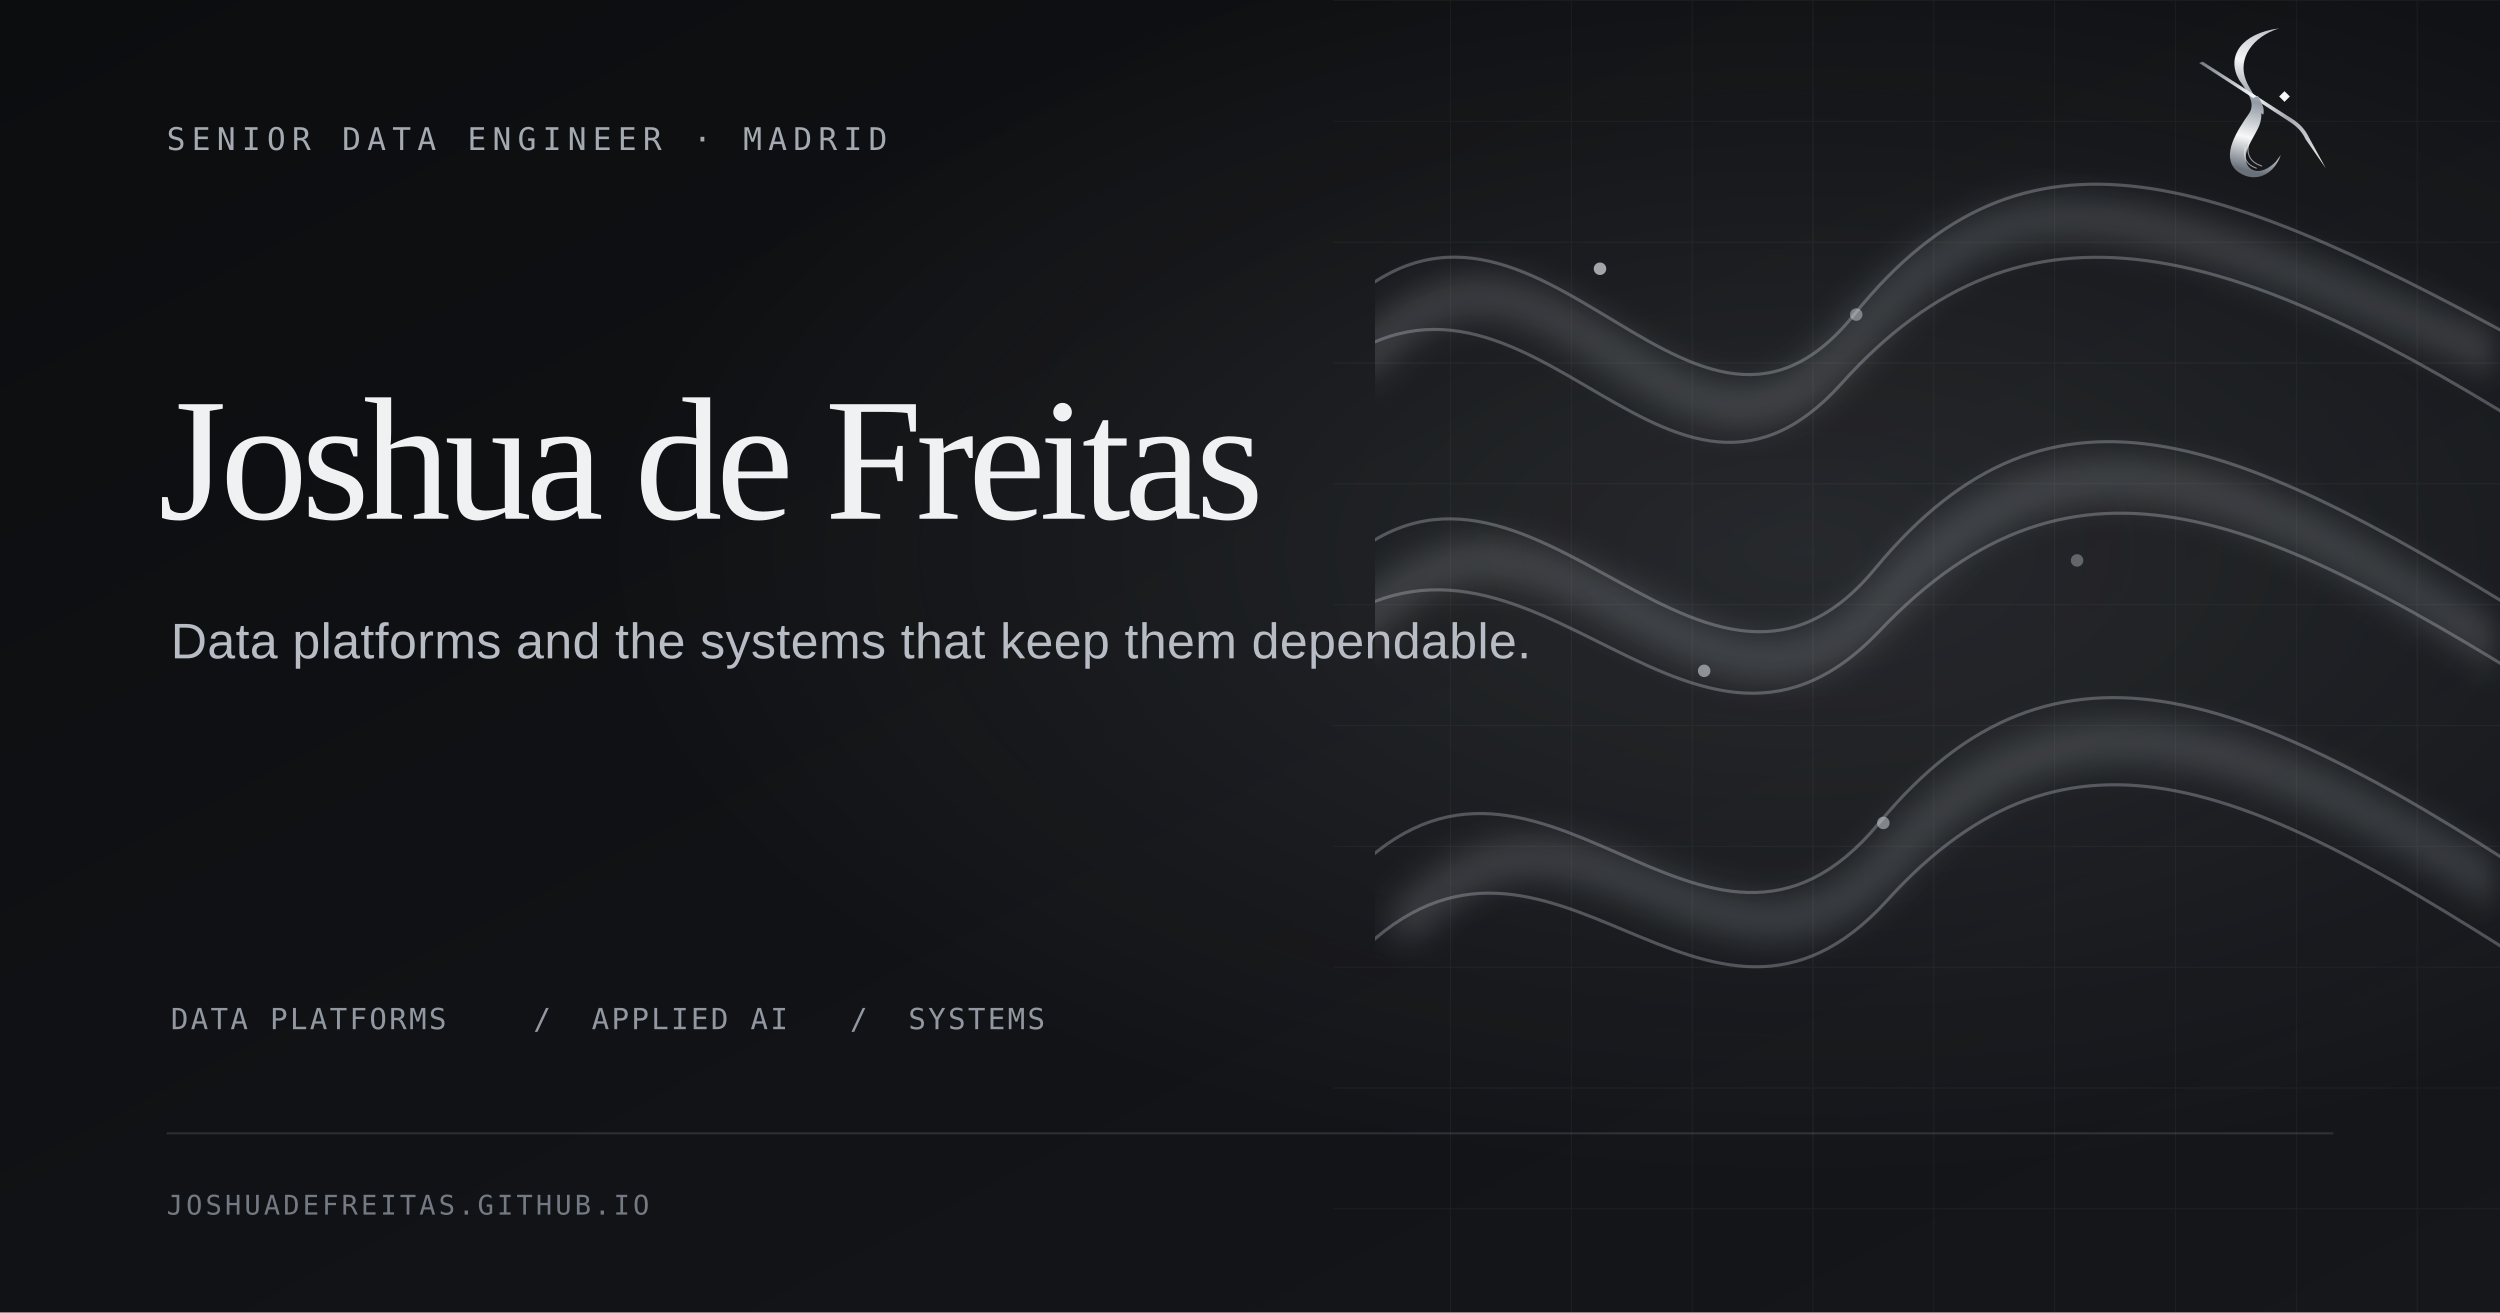
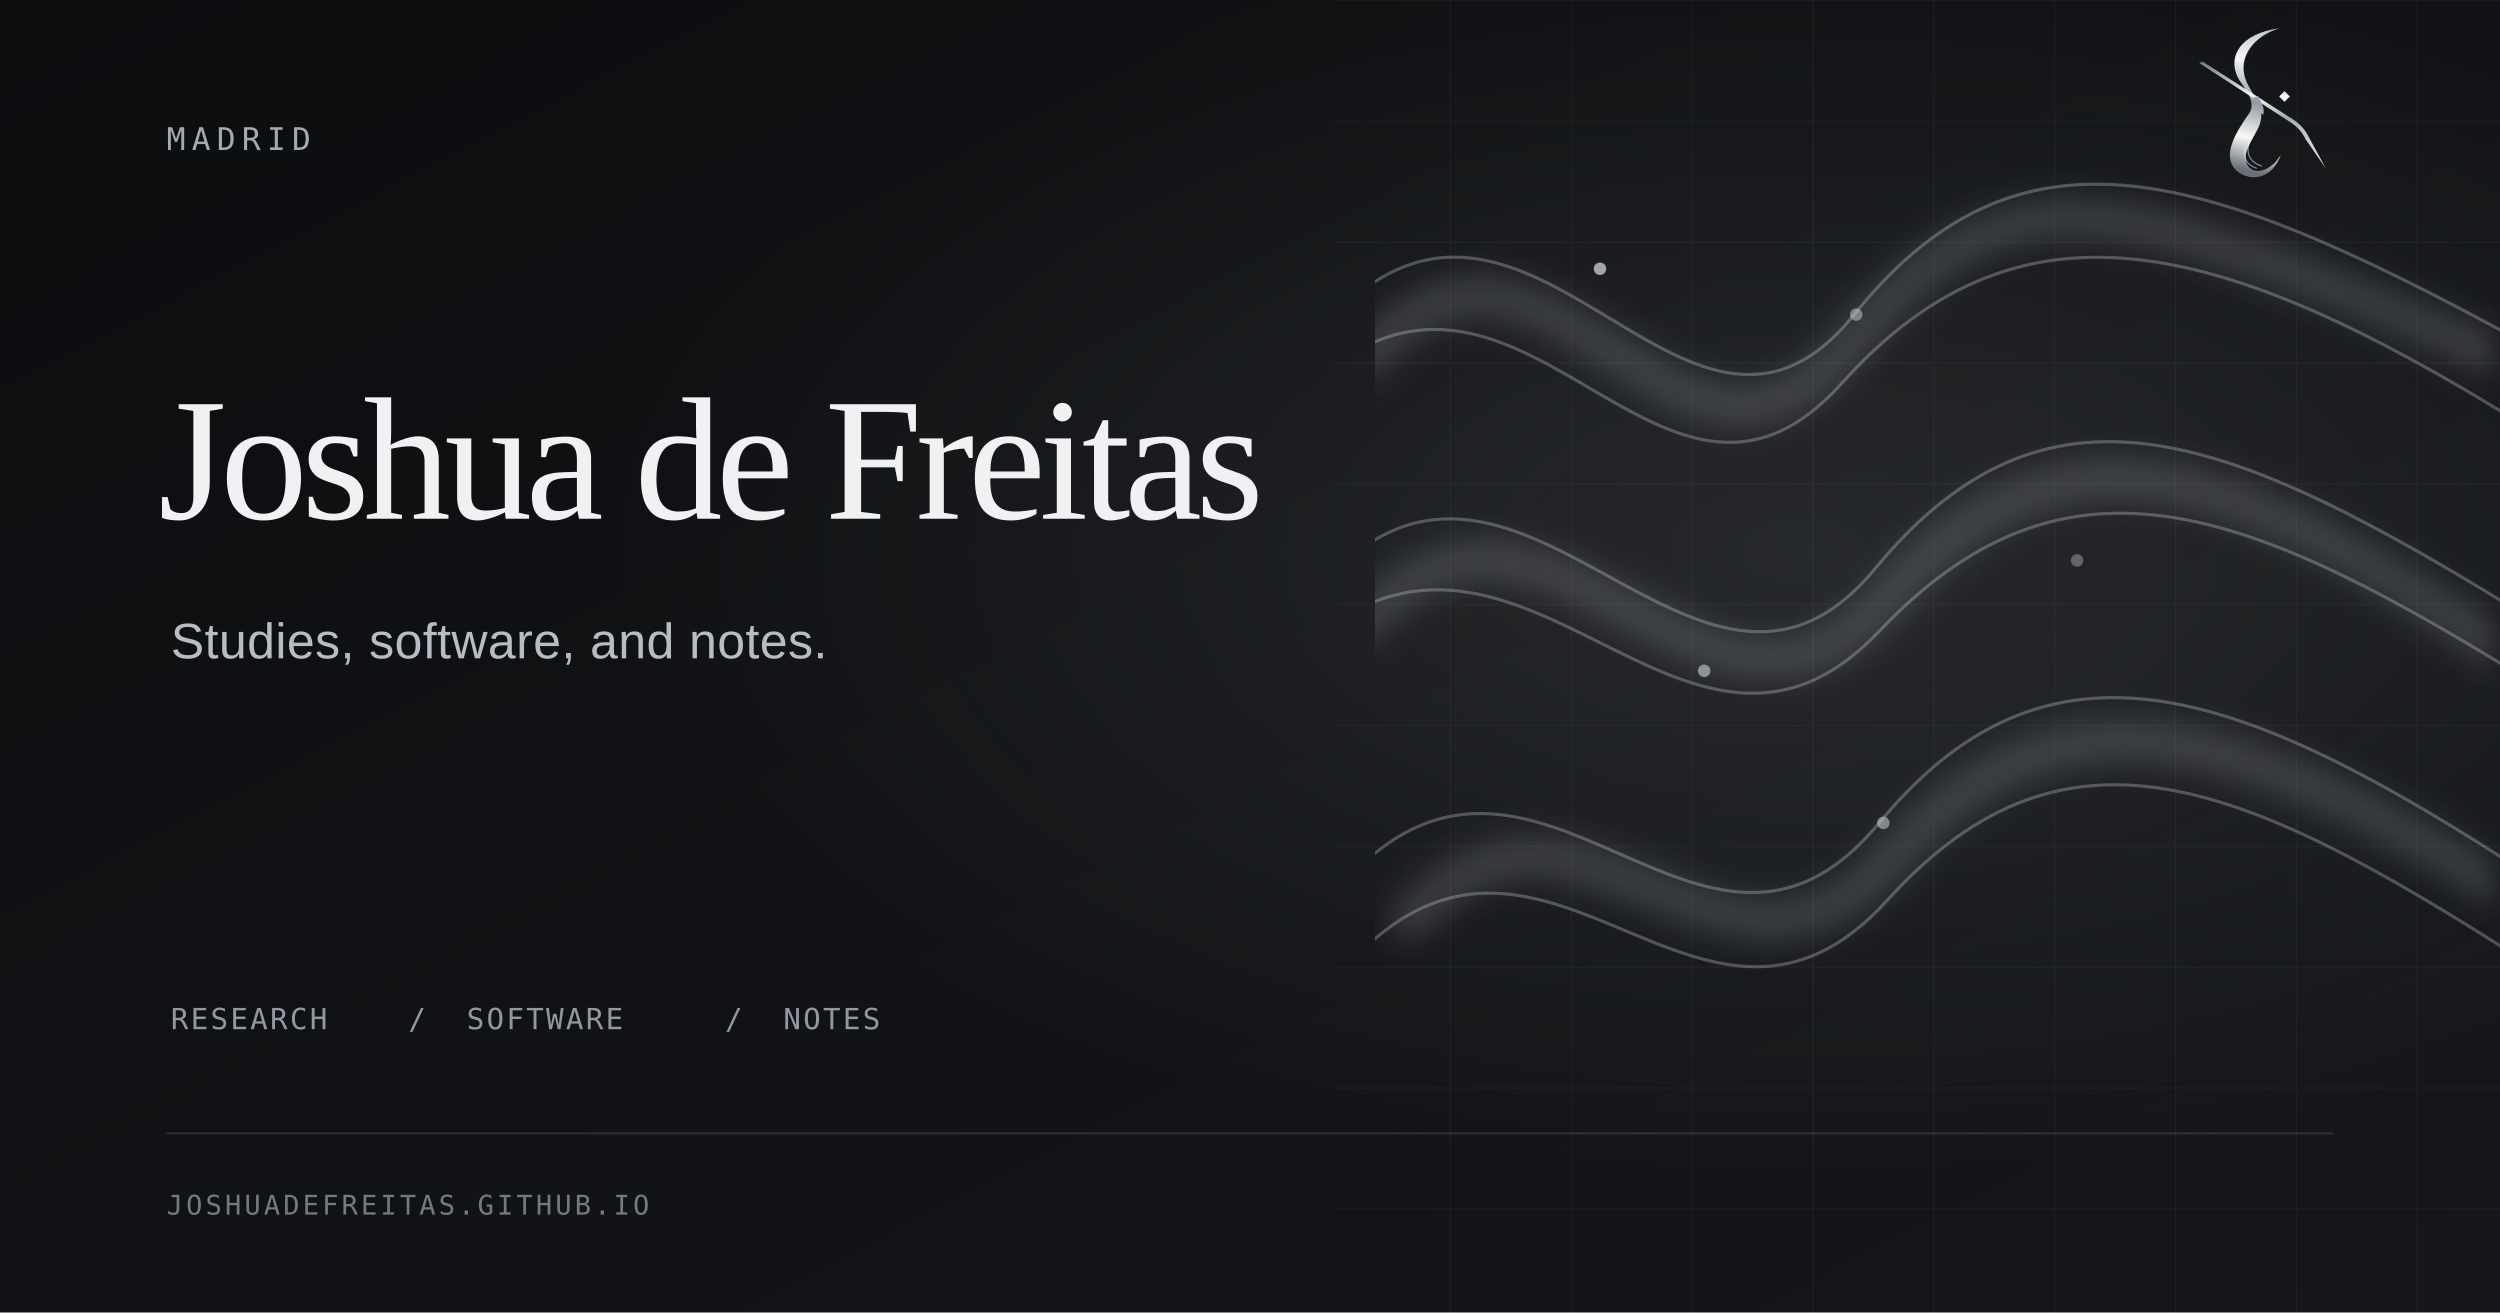
<svg xmlns="http://www.w3.org/2000/svg" width="1200" height="630" viewBox="0 0 1200 630" role="img" aria-labelledby="title description">
  <defs>
    <linearGradient id="paper" x1="0" y1="0" x2="1" y2="1">
      <stop offset="0" stop-color="#0c0d0f" />
      <stop offset="1" stop-color="#15171b" />
    </linearGradient>
    <linearGradient id="silver" x1="0" y1="0" x2="1" y2="0">
      <stop offset="0" stop-color="#777d86" />
      <stop offset="0.45" stop-color="#e3e6ea" />
      <stop offset="1" stop-color="#747a83" />
    </linearGradient>
    <linearGradient id="operator-response" x1="35" y1="91" x2="57" y2="5" gradientUnits="userSpaceOnUse">
      <stop offset="0" stop-color="#68707a" />
      <stop offset="0.22" stop-color="#f7f8f8" />
      <stop offset="0.46" stop-color="#929aa4" />
      <stop offset="0.72" stop-color="#f4f5f6" />
      <stop offset="1" stop-color="#b8bdc4" />
    </linearGradient>
    <linearGradient id="operator-vector" x1="13" y1="28" x2="88" y2="91" gradientUnits="userSpaceOnUse">
      <stop offset="0" stop-color="#747c86" />
      <stop offset="0.38" stop-color="#f7f8f9" />
      <stop offset="0.62" stop-color="#a4aab2" />
      <stop offset="1" stop-color="#eef0f2" />
    </linearGradient>
    <radialGradient id="glow" cx="72%" cy="42%" r="48%">
      <stop offset="0" stop-color="#d7dbe1" stop-opacity="0.11" />
      <stop offset="1" stop-color="#d7dbe1" stop-opacity="0" />
    </radialGradient>
    <pattern id="grid" width="58" height="58" patternUnits="userSpaceOnUse">
      <path d="M58 0H0V58" fill="none" stroke="#e3e6ea" stroke-opacity="0.045" />
    </pattern>
    <filter id="soft" x="-30%" y="-30%" width="160%" height="160%">
      <feGaussianBlur stdDeviation="8" />
    </filter>
    <clipPath id="field-clip">
      <rect x="660" width="540" height="630" />
    </clipPath>
  </defs>
  <rect width="1200" height="630" fill="url(#paper)" />
  <rect x="640" width="560" height="630" fill="url(#grid)" />
  <rect width="1200" height="630" fill="url(#glow)" />
  <g clip-path="url(#field-clip)" fill="none" stroke-linecap="round">
    <g filter="url(#soft)" stroke="#e7eaee" stroke-opacity="0.18" stroke-width="18">
      <path d="M655 172C744 72 804 264 887 166S1024 99 1212 176" />
      <path d="M653 300C744 199 819 385 906 287s176-59 311 37" />
      <path d="M676 442c83-91 151 60 233-31s171-61 310 27" />
    </g>
    <g stroke="#cfd4db" stroke-opacity="0.31" stroke-width="1.5">
      <path d="M632 161C731 42 808 253 890 151s174-68 335 21" />
      <path d="M625 189C728 86 796 282 884 184s188-69 343 30" />
      <path d="M631 285C726 170 814 377 900 273s176-63 329 33" />
      <path d="M620 316C727 210 807 403 902 303s187-55 333 37" />
      <path d="M644 425c93-105 173 73 258-30s181-62 327 35" />
      <path d="M652 458c92-92 166 71 254-26s176-55 319 38" />
    </g>
    <g fill="#dce0e5">
      <circle cx="768" cy="129" r="3" opacity="0.7" />
      <circle cx="891" cy="151" r="3" opacity="0.45" />
      <circle cx="818" cy="322" r="3" opacity="0.55" />
      <circle cx="997" cy="269" r="3" opacity="0.35" />
      <circle cx="904" cy="395" r="3" opacity="0.5" />
    </g>
  </g>
  <path d="M80 95H1120" stroke="url(#silver)" stroke-opacity="0.62" />
-   <text x="80" y="72" fill="#a4aab2" font-family="ui-monospace, SFMono-Regular, Menlo, monospace" font-size="15" letter-spacing="3">SENIOR DATA ENGINEER · MADRID</text>
+   <text x="80" y="72" fill="#a4aab2" font-family="ui-monospace, SFMono-Regular, Menlo, monospace" font-size="15" letter-spacing="3">MADRID</text>
  <g transform="translate(1046 8) scale(.8)" data-identity-mark="operator" data-monogram="jf">
    <g data-layer="response">
      <path d="M60 7C44 12 35 25 40 38c3 8 11 15 9 24-1 7-10 16-9 24 1 7 9 10 18 1l3-4c-5 14-18 17-27 9-9-9 1-24 8-34 4-6-1-13-6-20C28 24 37 10 60 7Z" fill="url(#operator-response)" />
      <path data-layer="laminae" d="M39.7 78.7c-1.4 6.1.8 10.2 6.6 12.2M41.8 75.6c-1.7 7.2.9 11.8 7.7 14" fill="none" stroke="#f8f9fa" stroke-opacity="0.58" stroke-width="0.65" stroke-linecap="round" />
    </g>
    <g data-layer="vector" fill="url(#operator-vector)">
      <path d="M12 27.8 66.2 63c4.7 3 7.7 6.3 9.6 10.5L88 91 77.9 72.5c-2.2-4.6-5.2-8-9.8-11L14.1 27Z" />
    </g>
    <path data-layer="overpass" d="M47.2 47.5c1.1 1.8 2.1 3.7 2.8 5.5.8 2 .9 3.9.5 5.8l-5.2-3.4c.1-2-.6-4.1-1.7-6.3Z" fill="url(#operator-response)" />
    <path data-layer="equilibrium" d="m63.2 44.7 3.2 3.2-3.2 3.2-3.2-3.2Z" fill="#f7f8f9" />
  </g>
  <text x="76" y="249" fill="#f0f1f3" font-family="Georgia, 'Times New Roman', serif" font-size="84" letter-spacing="-3">Joshua de Freitas</text>
-   <text x="82" y="316" fill="#b8bdc5" font-family="Helvetica Neue, Arial, sans-serif" font-size="24" letter-spacing="0.2">Data platforms and the systems that keep them dependable.</text>
+   <text x="82" y="316" fill="#b8bdc5" font-family="Helvetica Neue, Arial, sans-serif" font-size="24" letter-spacing="0.2">Studies, software, and notes.</text>
  <g fill="#9298a1" font-family="ui-monospace, SFMono-Regular, Menlo, monospace" font-size="14" letter-spacing="1.1">
-     <text x="82" y="494">DATA PLATFORMS</text>
-     <text x="256" y="494">/</text>
-     <text x="284" y="494">APPLIED AI</text>
-     <text x="408" y="494">/</text>
-     <text x="436" y="494">SYSTEMS</text>
+     <text x="82" y="494">RESEARCH</text>
+     <text x="196" y="494">/</text>
+     <text x="224" y="494">SOFTWARE</text>
+     <text x="348" y="494">/</text>
+     <text x="376" y="494">NOTES</text>
  </g>
  <path d="M80 544H1120" stroke="#d7dbe1" stroke-opacity="0.14" />
  <text x="80" y="583" fill="#747a83" font-family="ui-monospace, SFMono-Regular, Menlo, monospace" font-size="13" letter-spacing="1.5">JOSHUADEFREITAS.GITHUB.IO</text>
</svg>
